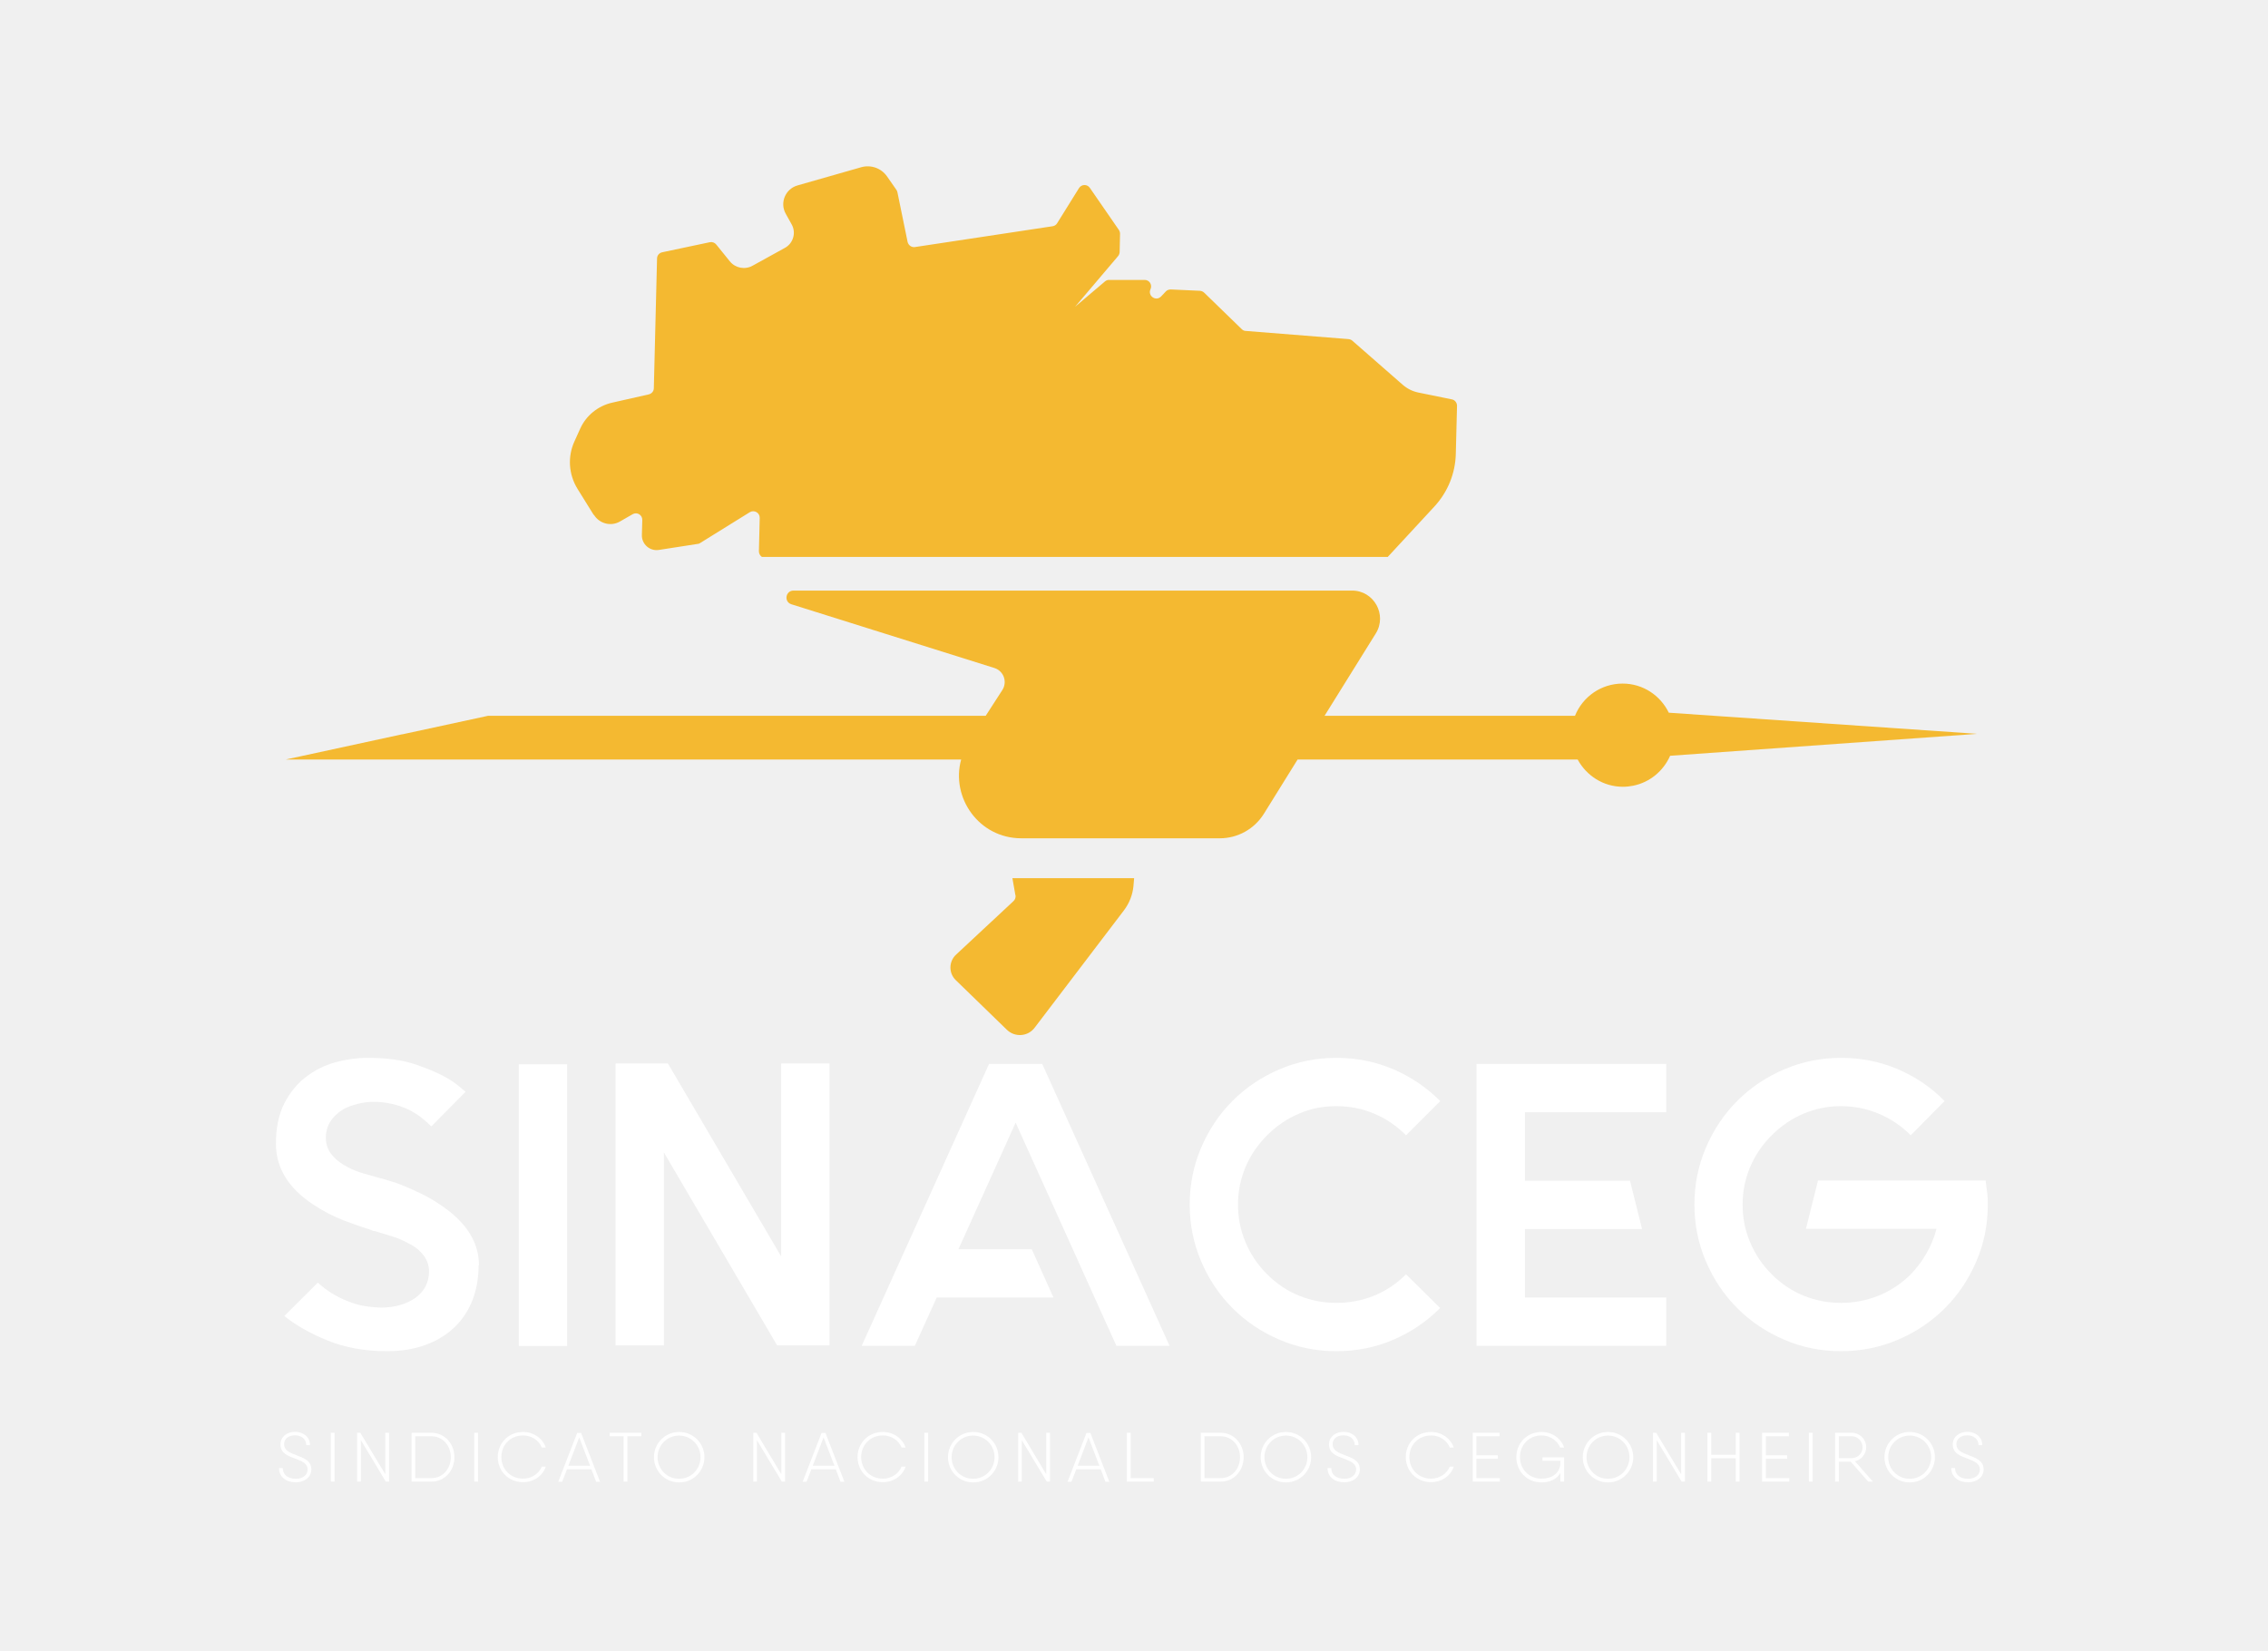
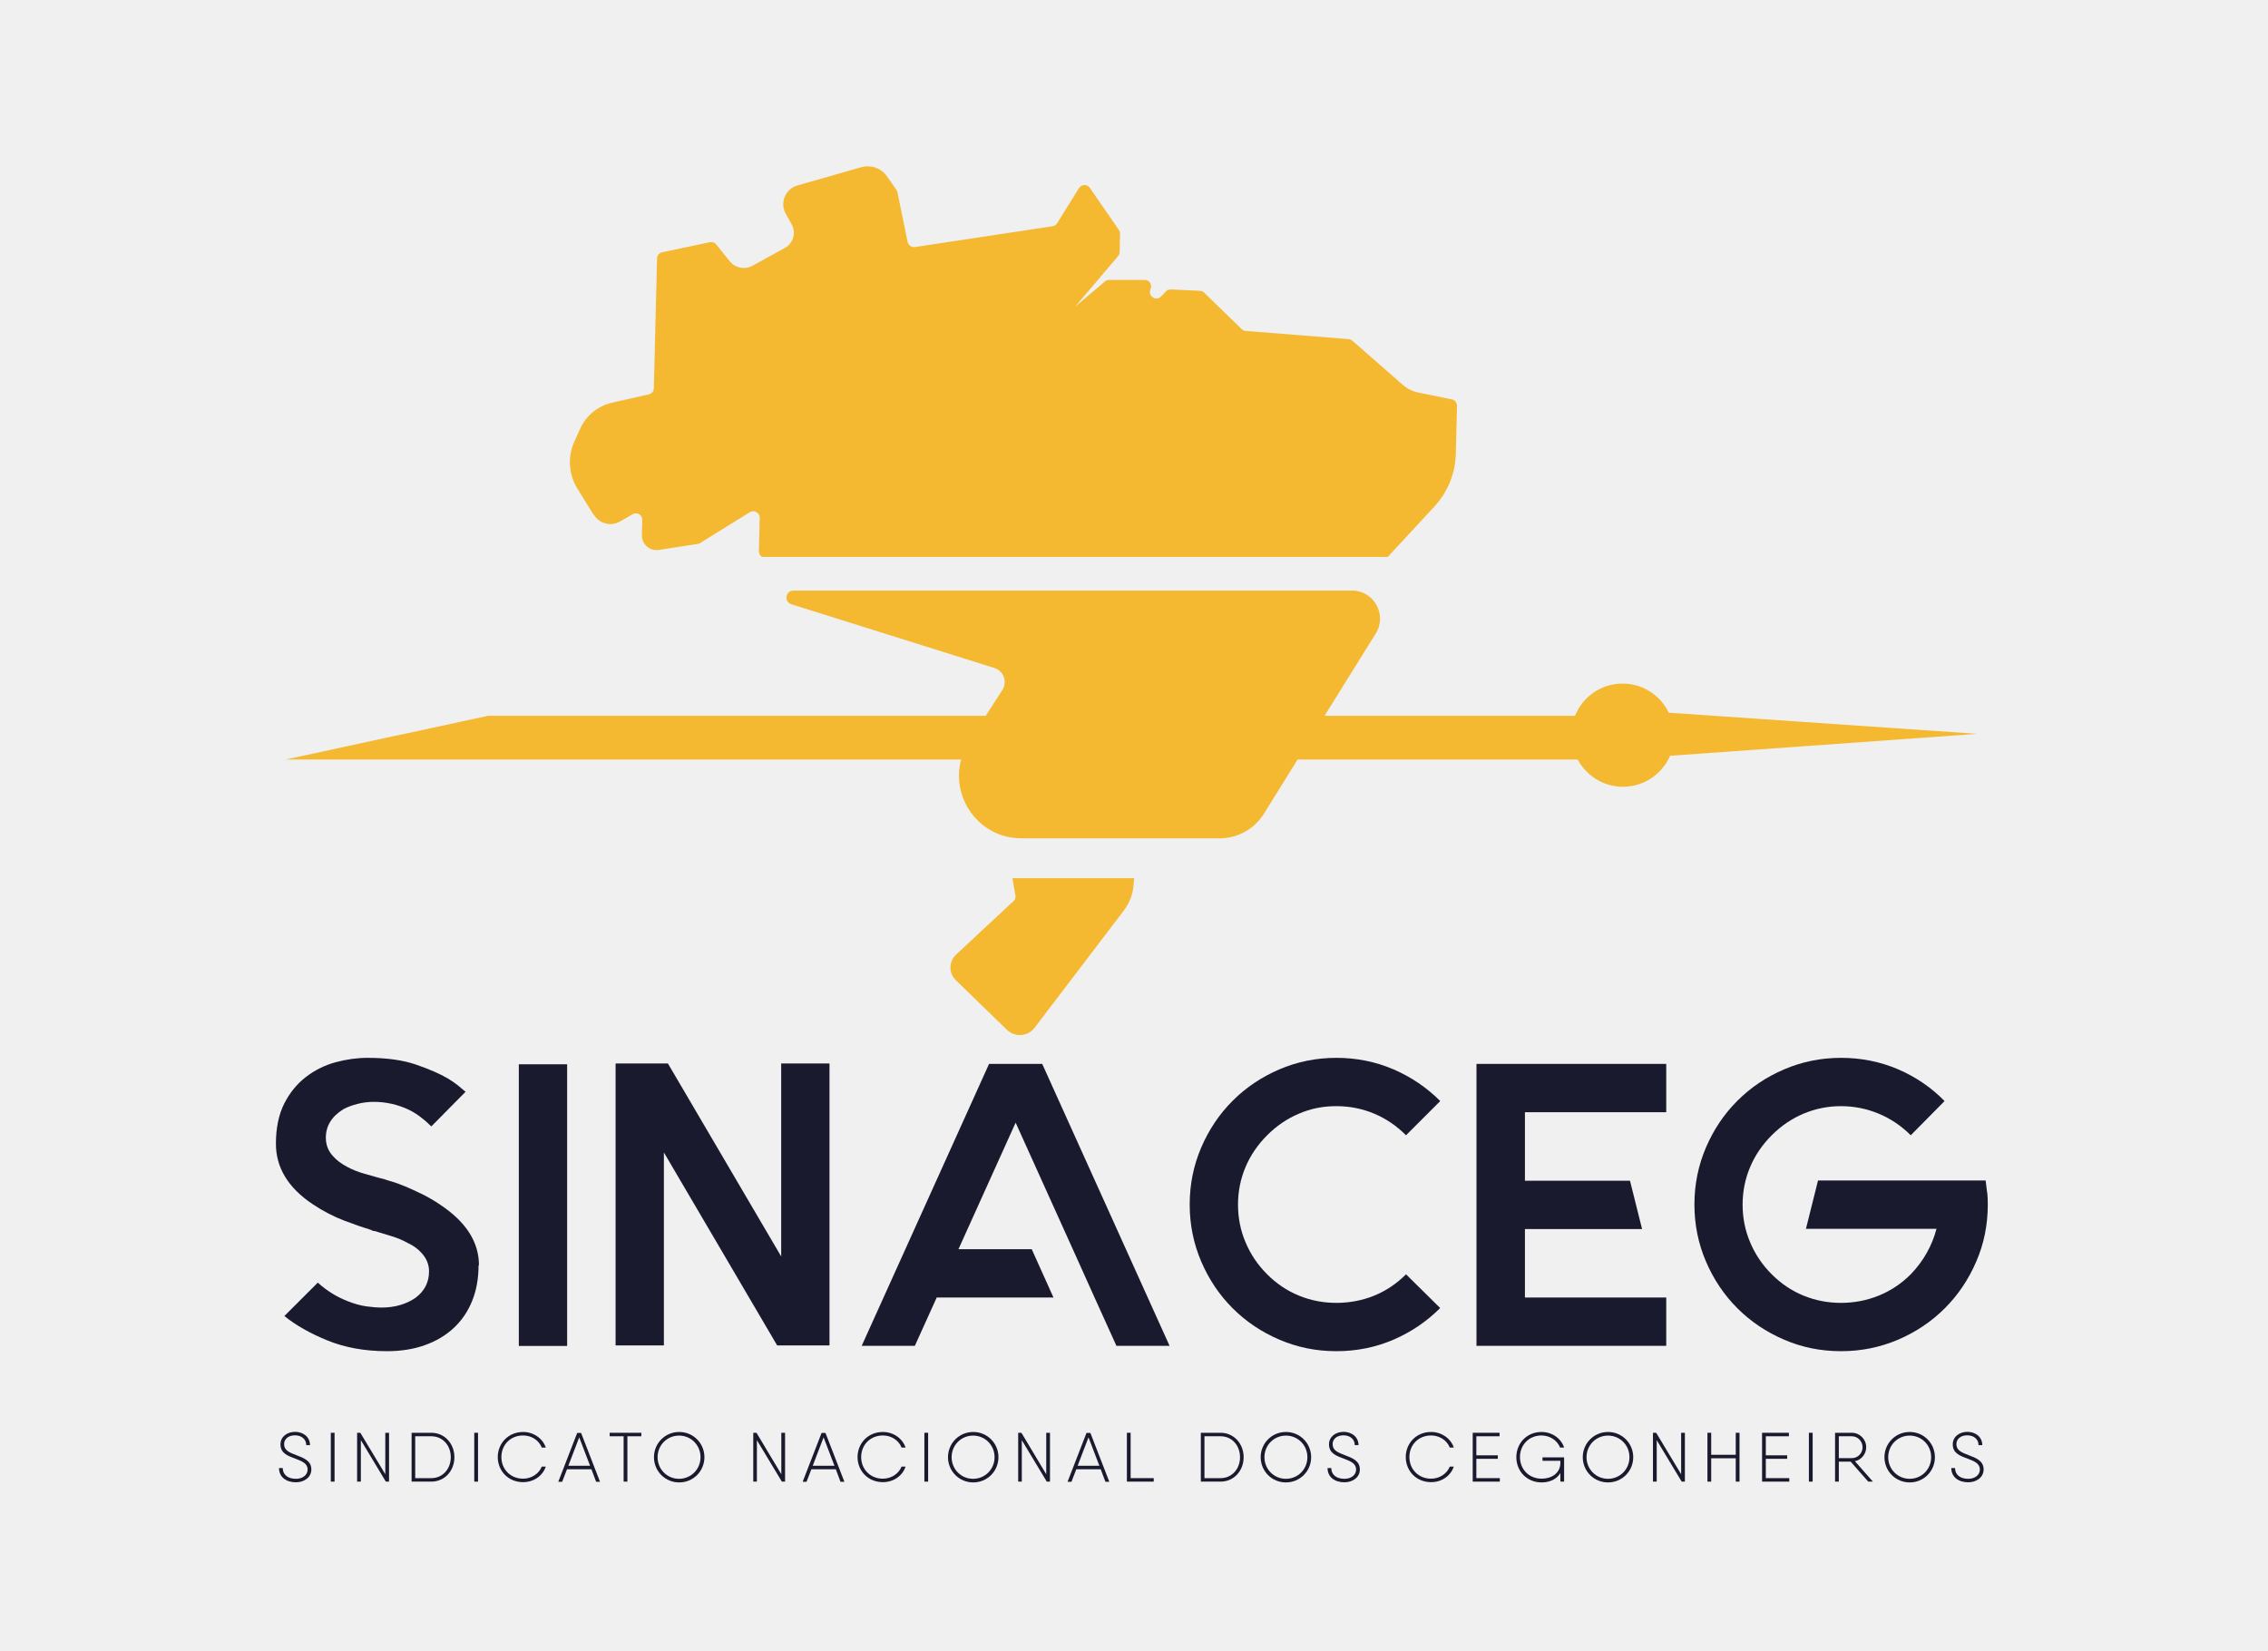
<svg xmlns="http://www.w3.org/2000/svg" width="169" height="123" viewBox="0 0 169 123" fill="none">
  <path d="M147.26 54.68L124.35 53.11C123.73 51.83 122.43 50.94 120.91 50.94C119.3 50.94 117.93 51.93 117.36 53.34H98.7L102.52 47.2C103.38 45.81 102.38 44.01 100.75 44.01H59.13C58.53 44.01 58.4 44.85 58.97 45.03L74.1 49.78C74.79 50 75.08 50.81 74.69 51.42L73.45 53.34H36.37L29.99 54.72H29.96L21.56 56.54L21.29 56.6H71.62C70.84 59.42 72.93 62.47 76.11 62.47H90.89C92.23 62.47 93.47 61.78 94.18 60.64L96.69 56.6H117.56C118.21 57.8 119.47 58.63 120.93 58.63C121.2 58.63 121.45 58.6 121.7 58.55C122.94 58.3 123.95 57.45 124.45 56.32L147.28 54.69L147.26 54.68Z" fill="#F4B931" />
  <path d="M44.26 38.37C44.67 39.03 45.53 39.25 46.2 38.86L47.14 38.32C47.47 38.13 47.87 38.37 47.86 38.75L47.83 39.87C47.81 40.55 48.42 41.09 49.1 40.98L52 40.53C52.06 40.53 52.13 40.5 52.18 40.46L55.87 38.17C56.2 37.97 56.62 38.21 56.61 38.59L56.55 41.08C56.55 41.25 56.63 41.4 56.77 41.5H103.41L106.88 37.75C107.88 36.67 108.45 35.27 108.48 33.8L108.57 30.24C108.57 30.01 108.41 29.8 108.18 29.76L105.68 29.25C105.25 29.16 104.85 28.96 104.52 28.67L100.77 25.39C100.69 25.32 100.59 25.28 100.49 25.27L92.82 24.66C92.71 24.66 92.6 24.6 92.52 24.52L89.73 21.81C89.65 21.73 89.53 21.68 89.42 21.67L87.24 21.57C87.1 21.57 86.96 21.62 86.87 21.72L86.52 22.09C86.14 22.49 85.5 22.05 85.73 21.55C85.88 21.23 85.65 20.86 85.3 20.86H82.67C82.55 20.85 82.44 20.89 82.35 20.96L80.11 22.86L83.31 19.09C83.38 19.01 83.42 18.9 83.43 18.79L83.46 17.42C83.46 17.32 83.43 17.22 83.37 17.13L81.21 14C81.01 13.71 80.59 13.72 80.4 14.02L78.77 16.64C78.7 16.76 78.57 16.84 78.43 16.86L68.18 18.41C67.93 18.45 67.69 18.28 67.63 18.03L66.87 14.32C66.86 14.26 66.83 14.2 66.79 14.14L66.1 13.15C65.67 12.53 64.9 12.26 64.18 12.46L59.42 13.82C58.52 14.08 58.09 15.11 58.55 15.93L58.99 16.72C59.34 17.34 59.11 18.13 58.49 18.47L56.08 19.8C55.51 20.12 54.79 19.98 54.38 19.47L53.37 18.22C53.26 18.08 53.07 18.01 52.89 18.05L49.34 18.8C49.12 18.85 48.96 19.04 48.96 19.26L48.72 28.93C48.72 29.15 48.56 29.34 48.34 29.39L45.6 30.01C44.56 30.25 43.68 30.96 43.24 31.93L42.81 32.88C42.28 34.03 42.37 35.36 43.04 36.44L44.24 38.37H44.26Z" fill="#F4B931" />
  <path d="M75.67 66.71C75.7 66.87 75.64 67.04 75.52 67.15L71.24 71.14C70.69 71.65 70.68 72.52 71.22 73.04L75.03 76.74C75.63 77.32 76.6 77.25 77.1 76.58L83.75 67.84C84.15 67.31 84.4 66.68 84.46 66.02L84.51 65.44H75.44L75.66 66.7L75.67 66.71Z" fill="#F4B931" />
-   <path d="M35.66 94.29C35.66 95.27 35.5 96.16 35.18 96.95C34.86 97.74 34.4 98.41 33.81 98.96C33.22 99.51 32.5 99.94 31.66 100.24C30.82 100.54 29.88 100.69 28.84 100.69C27.18 100.69 25.7 100.42 24.4 99.89C23.1 99.36 22.03 98.75 21.19 98.07L23.68 95.58C24.34 96.18 25.08 96.64 25.9 96.96C26.4 97.16 26.87 97.29 27.31 97.35C27.75 97.41 28.11 97.44 28.39 97.44C28.91 97.44 29.38 97.38 29.82 97.25C30.25 97.12 30.62 96.95 30.95 96.72C31.63 96.22 31.97 95.56 31.97 94.74C31.97 94.24 31.79 93.79 31.43 93.39C31.15 93.07 30.79 92.81 30.35 92.61C29.99 92.41 29.61 92.25 29.21 92.13C28.81 92.01 28.45 91.9 28.13 91.8C28.03 91.76 27.94 91.74 27.86 91.73C27.78 91.73 27.71 91.7 27.65 91.65C27.61 91.65 27.55 91.63 27.47 91.59C27.05 91.47 26.44 91.26 25.65 90.96C24.86 90.66 24.07 90.25 23.29 89.73C21.47 88.51 20.56 87.01 20.56 85.23C20.56 84.05 20.77 83.05 21.18 82.24C21.59 81.43 22.13 80.77 22.79 80.26C23.45 79.75 24.19 79.38 25 79.16C25.81 78.94 26.61 78.83 27.39 78.83C28.83 78.83 30.04 79 31.02 79.34C32 79.68 32.78 80.02 33.36 80.36C33.66 80.54 33.92 80.72 34.13 80.89C34.34 81.06 34.53 81.22 34.69 81.36L32.14 83.94C31.6 83.4 31.05 82.99 30.49 82.71C29.65 82.31 28.77 82.11 27.85 82.11C27.45 82.11 27.05 82.16 26.65 82.26C26.25 82.36 25.9 82.49 25.6 82.65C24.72 83.19 24.28 83.9 24.28 84.78C24.28 85.32 24.46 85.78 24.82 86.16C25.08 86.46 25.44 86.73 25.9 86.97C26.28 87.17 26.68 87.33 27.1 87.45C27.52 87.57 27.91 87.68 28.27 87.78L28.63 87.87C28.73 87.91 28.92 87.97 29.2 88.05C29.48 88.13 29.81 88.25 30.19 88.41C30.57 88.57 30.99 88.76 31.44 88.98C31.89 89.2 32.34 89.46 32.78 89.76C34.72 91.04 35.69 92.55 35.69 94.29" fill="white" />
-   <path d="M42.26 79.31H38.66V100.3H42.26V79.31Z" fill="white" />
-   <path d="M61.81 79.25V100.26H57.91L49.47 85.88V100.26H45.87V79.25H49.77L58.21 93.63V79.25H61.81Z" fill="white" />
-   <path d="M87.15 100.29H83.19L81.56 96.69L79.94 93.09L75.68 83.66L71.42 93.09H76.88L78.5 96.69H69.8L68.17 100.29H64.21L73.7 79.28H77.66L87.15 100.29Z" fill="white" />
-   <path d="M107.32 97.47C106.32 98.47 105.16 99.26 103.84 99.83C102.52 100.4 101.1 100.69 99.58 100.69C98.06 100.69 96.66 100.4 95.33 99.83C94 99.26 92.84 98.48 91.85 97.49C90.86 96.5 90.08 95.34 89.51 94.01C88.94 92.68 88.65 91.26 88.65 89.76C88.65 88.26 88.94 86.84 89.51 85.51C90.08 84.18 90.86 83.02 91.85 82.03C92.84 81.04 94 80.26 95.33 79.69C96.66 79.12 98.08 78.83 99.58 78.83C101.08 78.83 102.52 79.12 103.84 79.69C105.16 80.26 106.32 81.05 107.32 82.05L104.77 84.6C104.07 83.9 103.28 83.36 102.4 82.99C101.52 82.62 100.58 82.43 99.58 82.43C98.58 82.43 97.67 82.61 96.79 82.99C95.91 83.36 95.12 83.9 94.42 84.6C93.72 85.3 93.18 86.09 92.81 86.97C92.44 87.85 92.25 88.78 92.25 89.76C92.25 90.74 92.43 91.68 92.81 92.57C93.18 93.46 93.72 94.26 94.42 94.96C95.12 95.66 95.91 96.19 96.79 96.55C97.67 96.91 98.6 97.09 99.58 97.09C100.56 97.09 101.52 96.91 102.4 96.55C103.28 96.19 104.07 95.66 104.77 94.96L107.32 97.48V97.47Z" fill="white" />
-   <path d="M113.63 82.88V87.99H121.46L122.36 91.59H113.63V96.69H124.16V100.29H110.02V79.28H124.16V82.88H113.63Z" fill="white" />
-   <path d="M148.08 88.86C148.11 89.16 148.12 89.46 148.12 89.76C148.12 91.26 147.84 92.68 147.26 94.01C146.69 95.34 145.91 96.5 144.92 97.49C143.93 98.48 142.77 99.26 141.44 99.83C140.11 100.4 138.69 100.69 137.19 100.69C135.69 100.69 134.27 100.41 132.94 99.83C131.61 99.26 130.45 98.48 129.46 97.49C128.47 96.5 127.69 95.34 127.12 94.01C126.55 92.68 126.26 91.26 126.26 89.76C126.26 88.26 126.55 86.84 127.12 85.51C127.69 84.18 128.47 83.02 129.46 82.03C130.45 81.04 131.61 80.26 132.94 79.69C134.27 79.12 135.69 78.83 137.19 78.83C138.69 78.83 140.13 79.12 141.45 79.69C142.77 80.26 143.92 81.05 144.9 82.05L142.38 84.6C141.68 83.9 140.88 83.36 139.99 82.99C139.1 82.62 138.16 82.43 137.18 82.43C136.2 82.43 135.27 82.62 134.39 82.99C133.51 83.36 132.72 83.9 132.02 84.6C131.32 85.3 130.78 86.09 130.41 86.97C130.04 87.85 129.85 88.78 129.85 89.76C129.85 90.74 130.03 91.68 130.41 92.57C130.78 93.46 131.32 94.26 132.02 94.96C132.72 95.66 133.51 96.19 134.39 96.55C135.27 96.91 136.2 97.09 137.18 97.09C138.16 97.09 139.1 96.91 139.99 96.55C140.88 96.19 141.68 95.66 142.38 94.96C143.32 93.98 143.96 92.85 144.3 91.57H134.57L135.47 87.97H147.96C148 88.27 148.04 88.57 148.07 88.87" fill="white" />
-   <path d="M20.79 109.4H21.07C21.07 109.9 21.46 110.2 22.05 110.2C22.55 110.2 22.92 109.92 22.92 109.51C22.92 109.05 22.5 108.89 22.04 108.71C21.49 108.5 20.9 108.33 20.9 107.63C20.9 107.06 21.4 106.7 21.99 106.7C22.58 106.7 23.1 107.07 23.1 107.69H22.82C22.82 107.25 22.47 106.96 21.98 106.96C21.49 106.96 21.17 107.23 21.17 107.62C21.17 108.09 21.59 108.25 22.06 108.43C22.61 108.64 23.2 108.84 23.2 109.5C23.2 110.09 22.67 110.46 22.05 110.46C21.34 110.46 20.79 110.08 20.79 109.39" fill="white" />
-   <path d="M24.93 106.77H24.65V110.41H24.93V106.77Z" fill="white" />
-   <path d="M28.99 106.77V110.41H28.75L26.89 107.32V110.41H26.61V106.77H26.85L28.71 109.86V106.77H28.99Z" fill="white" />
-   <path d="M33.86 108.59C33.86 109.59 33.15 110.41 32.14 110.41H30.67V106.77H32.14C33.14 106.77 33.86 107.59 33.86 108.59ZM33.59 108.59C33.59 107.73 33 107.03 32.14 107.03H30.94V110.15H32.14C33 110.15 33.59 109.45 33.59 108.59Z" fill="white" />
-   <path d="M35.62 106.77H35.34V110.41H35.62V106.77Z" fill="white" />
-   <path d="M37.09 108.59C37.09 107.55 37.88 106.71 38.98 106.71C39.76 106.71 40.44 107.19 40.67 107.87H40.37C40.16 107.34 39.62 106.97 38.98 106.97C38.02 106.97 37.36 107.69 37.36 108.58C37.36 109.47 38.02 110.19 38.98 110.19C39.61 110.19 40.16 109.82 40.37 109.29H40.67C40.44 109.98 39.77 110.45 38.98 110.45C37.87 110.45 37.09 109.61 37.09 108.57" fill="white" />
-   <path d="M44.07 109.49H42.25L41.89 110.42H41.6L43.01 106.78H43.3L44.71 110.42H44.42L44.07 109.49ZM43.97 109.23L43.16 107.11L42.35 109.23H43.97Z" fill="white" />
-   <path d="M47.79 107.03H46.75V110.41H46.47V107.03H45.43V106.77H46.75H47.79V107.03Z" fill="white" />
-   <path d="M48.73 108.59C48.73 107.55 49.56 106.71 50.61 106.71C51.66 106.71 52.49 107.55 52.49 108.59C52.49 109.63 51.66 110.47 50.61 110.47C49.56 110.47 48.73 109.63 48.73 108.59ZM52.2 108.59C52.2 107.7 51.5 106.98 50.6 106.98C49.7 106.98 49 107.7 49 108.59C49 109.48 49.7 110.2 50.6 110.2C51.5 110.2 52.2 109.48 52.2 108.59Z" fill="white" />
-   <path d="M58.5 106.77V110.41H58.26L56.4 107.32V110.41H56.13V106.77H56.37L58.22 109.86V106.77H58.5Z" fill="white" />
-   <path d="M62.28 109.49H60.46L60.1 110.42H59.81L61.22 106.78H61.51L62.92 110.42H62.63L62.28 109.49ZM62.18 109.23L61.37 107.11L60.56 109.23H62.18Z" fill="white" />
-   <path d="M63.9 108.59C63.9 107.55 64.68 106.71 65.79 106.71C66.57 106.71 67.25 107.19 67.48 107.87H67.18C66.97 107.34 66.43 106.97 65.79 106.97C64.83 106.97 64.17 107.69 64.17 108.58C64.17 109.47 64.83 110.19 65.79 110.19C66.42 110.19 66.97 109.82 67.18 109.29H67.48C67.25 109.98 66.58 110.45 65.79 110.45C64.68 110.45 63.9 109.61 63.9 108.57" fill="white" />
-   <path d="M69.16 106.77H68.88V110.41H69.16V106.77Z" fill="white" />
-   <path d="M70.64 108.59C70.64 107.55 71.47 106.71 72.52 106.71C73.57 106.71 74.4 107.55 74.4 108.59C74.4 109.63 73.57 110.47 72.52 110.47C71.47 110.47 70.64 109.63 70.64 108.59ZM74.11 108.59C74.11 107.7 73.41 106.98 72.51 106.98C71.61 106.98 70.91 107.7 70.91 108.59C70.91 109.48 71.61 110.2 72.51 110.2C73.41 110.2 74.11 109.48 74.11 108.59Z" fill="white" />
-   <path d="M78.24 106.77V110.41H78L76.14 107.32V110.41H75.87V106.77H76.11L77.96 109.86V106.77H78.24Z" fill="white" />
-   <path d="M82.02 109.49H80.2L79.84 110.42H79.55L80.96 106.78H81.25L82.66 110.42H82.37L82.02 109.49ZM81.92 109.23L81.11 107.11L80.3 109.23H81.92Z" fill="white" />
-   <path d="M85.97 110.15V110.41H83.97V106.77H84.25V110.15H85.97Z" fill="white" />
-   <path d="M92.67 108.59C92.67 109.59 91.96 110.41 90.95 110.41H89.48V106.77H90.95C91.95 106.77 92.67 107.59 92.67 108.59ZM92.4 108.59C92.4 107.73 91.81 107.03 90.95 107.03H89.75V110.15H90.95C91.81 110.15 92.4 109.45 92.4 108.59Z" fill="white" />
-   <path d="M93.94 108.59C93.94 107.55 94.77 106.71 95.82 106.71C96.87 106.71 97.7 107.55 97.7 108.59C97.7 109.63 96.87 110.47 95.82 110.47C94.77 110.47 93.94 109.63 93.94 108.59ZM97.42 108.59C97.42 107.7 96.72 106.98 95.82 106.98C94.92 106.98 94.22 107.7 94.22 108.59C94.22 109.48 94.92 110.2 95.82 110.2C96.72 110.2 97.42 109.48 97.42 108.59Z" fill="white" />
-   <path d="M98.92 109.4H99.2C99.2 109.9 99.59 110.2 100.18 110.2C100.68 110.2 101.05 109.92 101.05 109.51C101.05 109.05 100.63 108.89 100.17 108.71C99.62 108.5 99.03 108.33 99.03 107.63C99.03 107.06 99.53 106.7 100.12 106.7C100.71 106.7 101.23 107.07 101.23 107.69H100.95C100.95 107.25 100.6 106.96 100.11 106.96C99.62 106.96 99.3 107.23 99.3 107.62C99.3 108.09 99.72 108.25 100.19 108.43C100.74 108.64 101.33 108.84 101.33 109.5C101.33 110.09 100.8 110.46 100.18 110.46C99.47 110.46 98.92 110.08 98.92 109.39" fill="white" />
-   <path d="M104.75 108.59C104.75 107.55 105.53 106.71 106.64 106.71C107.42 106.71 108.1 107.19 108.33 107.87H108.03C107.82 107.34 107.28 106.97 106.64 106.97C105.68 106.97 105.02 107.69 105.02 108.58C105.02 109.47 105.68 110.19 106.64 110.19C107.27 110.19 107.82 109.82 108.03 109.29H108.33C108.1 109.98 107.43 110.45 106.64 110.45C105.53 110.45 104.75 109.61 104.75 108.57" fill="white" />
-   <path d="M111.76 110.15V110.41H109.86H109.74V106.77H110.01H111.74V107.03H110.01V108.45H111.61V108.71H110.01V110.15H111.76Z" fill="white" />
-   <path d="M116.55 108.62V110.41H116.27V109.77C116 110.24 115.45 110.47 114.88 110.47C113.77 110.47 112.99 109.63 112.99 108.59C112.99 107.55 113.77 106.71 114.87 106.71C115.65 106.71 116.33 107.19 116.55 107.87H116.25C116.04 107.34 115.49 106.97 114.86 106.97C113.92 106.97 113.26 107.69 113.26 108.58C113.26 109.47 113.91 110.19 114.88 110.19C115.6 110.19 116.24 109.8 116.27 109.06V108.86H114.94V108.6H116.55V108.62Z" fill="white" />
-   <path d="M117.94 108.59C117.94 107.55 118.77 106.71 119.82 106.71C120.87 106.71 121.7 107.55 121.7 108.59C121.7 109.63 120.87 110.47 119.82 110.47C118.77 110.47 117.94 109.63 117.94 108.59ZM121.42 108.59C121.42 107.7 120.72 106.98 119.82 106.98C118.92 106.98 118.22 107.7 118.22 108.59C118.22 109.48 118.92 110.2 119.82 110.2C120.72 110.2 121.42 109.48 121.42 108.59Z" fill="white" />
-   <path d="M125.55 106.77V110.41H125.31L123.45 107.32V110.41H123.17V106.77H123.41L125.27 109.86V106.77H125.55Z" fill="white" />
-   <path d="M129.62 106.77V110.41H129.34V108.67H127.51V110.41H127.23V106.77H127.51V108.41H129.34V106.77H129.62Z" fill="white" />
-   <path d="M133.33 110.15V110.41H131.42H131.3V106.77H131.58H133.3V107.03H131.58V108.45H133.17V108.71H131.58V110.15H133.33Z" fill="white" />
-   <path d="M135.07 106.77H134.79V110.41H135.07V106.77Z" fill="white" />
-   <path d="M137.91 108.92H137.02V110.41H136.74V106.77H137.99C138.58 106.77 139.06 107.25 139.06 107.85C139.06 108.35 138.7 108.79 138.22 108.89L139.56 110.41H139.21L137.9 108.92H137.91ZM137.02 108.66H137.99C138.43 108.66 138.79 108.3 138.79 107.85C138.79 107.4 138.43 107.03 137.99 107.03H137.02V108.66Z" fill="white" />
-   <path d="M140.42 108.59C140.42 107.55 141.25 106.71 142.3 106.71C143.35 106.71 144.18 107.55 144.18 108.59C144.18 109.63 143.35 110.47 142.3 110.47C141.25 110.47 140.42 109.63 140.42 108.59ZM143.9 108.59C143.9 107.7 143.2 106.98 142.3 106.98C141.4 106.98 140.7 107.7 140.7 108.59C140.7 109.48 141.4 110.2 142.3 110.2C143.2 110.2 143.9 109.48 143.9 108.59Z" fill="white" />
-   <path d="M145.4 109.4H145.68C145.68 109.9 146.07 110.2 146.66 110.2C147.16 110.2 147.53 109.92 147.53 109.51C147.53 109.05 147.11 108.89 146.65 108.71C146.1 108.5 145.51 108.33 145.51 107.63C145.51 107.06 146.01 106.7 146.6 106.7C147.19 106.7 147.71 107.07 147.71 107.69H147.43C147.43 107.25 147.08 106.96 146.59 106.96C146.1 106.96 145.78 107.23 145.78 107.62C145.78 108.09 146.2 108.25 146.67 108.43C147.22 108.64 147.81 108.84 147.81 109.5C147.81 110.09 147.28 110.46 146.66 110.46C145.95 110.46 145.4 110.08 145.4 109.39" fill="white" />
+   <path d="M35.66 94.29C35.66 95.27 35.5 96.16 35.18 96.95C34.86 97.74 34.4 98.41 33.81 98.96C33.22 99.51 32.5 99.94 31.66 100.24C30.82 100.54 29.88 100.69 28.84 100.69C27.18 100.69 25.7 100.42 24.4 99.89C23.1 99.36 22.03 98.75 21.19 98.07L23.68 95.58C24.34 96.18 25.08 96.64 25.9 96.96C26.4 97.16 26.87 97.29 27.31 97.35C27.75 97.41 28.11 97.44 28.39 97.44C28.91 97.44 29.38 97.38 29.82 97.25C30.25 97.12 30.62 96.95 30.95 96.72C31.63 96.22 31.97 95.56 31.97 94.74C31.97 94.24 31.79 93.79 31.43 93.39C31.15 93.07 30.79 92.81 30.35 92.61C29.99 92.41 29.61 92.25 29.21 92.13C28.81 92.01 28.45 91.9 28.13 91.8C28.03 91.76 27.94 91.74 27.86 91.73C27.78 91.73 27.71 91.7 27.65 91.65C27.61 91.65 27.55 91.63 27.47 91.59C27.05 91.47 26.44 91.26 25.65 90.96C24.86 90.66 24.07 90.25 23.29 89.73C21.47 88.51 20.56 87.01 20.56 85.23C20.56 84.05 20.77 83.05 21.18 82.24C21.59 81.43 22.13 80.77 22.79 80.26C23.45 79.75 24.19 79.38 25 79.16C25.81 78.94 26.61 78.83 27.39 78.83C28.83 78.83 30.04 79 31.02 79.34C32 79.68 32.78 80.02 33.36 80.36C33.66 80.54 33.92 80.72 34.13 80.89C34.34 81.06 34.53 81.22 34.69 81.36L32.14 83.94C31.6 83.4 31.05 82.99 30.49 82.71C29.65 82.31 28.77 82.11 27.85 82.11C27.45 82.11 27.05 82.16 26.65 82.26C26.25 82.36 25.9 82.49 25.6 82.65C24.72 83.19 24.28 83.9 24.28 84.78C24.28 85.32 24.46 85.78 24.82 86.16C25.08 86.46 25.44 86.73 25.9 86.97C26.28 87.17 26.68 87.33 27.1 87.45C27.52 87.57 27.91 87.68 28.27 87.78L28.63 87.87C28.73 87.91 28.92 87.97 29.2 88.05C29.48 88.13 29.81 88.25 30.19 88.41C30.57 88.57 30.99 88.76 31.44 88.98C31.89 89.2 32.34 89.46 32.78 89.76C34.72 91.04 35.69 92.55 35.69 94.29" fill="#1a1a2e" />
+   <path d="M42.26 79.31H38.66V100.3H42.26V79.31Z" fill="#1a1a2e" />
+   <path d="M61.81 79.25V100.26H57.91L49.47 85.88V100.26H45.87V79.25H49.77L58.21 93.63V79.25H61.81Z" fill="#1a1a2e" />
+   <path d="M87.15 100.29H83.19L81.56 96.69L79.94 93.09L75.68 83.66L71.42 93.09H76.88L78.5 96.69H69.8L68.17 100.29H64.21L73.7 79.28H77.66L87.15 100.29Z" fill="#1a1a2e" />
+   <path d="M107.32 97.47C106.32 98.47 105.16 99.26 103.84 99.83C102.52 100.4 101.1 100.69 99.58 100.69C98.06 100.69 96.66 100.4 95.33 99.83C94 99.26 92.84 98.48 91.85 97.49C90.86 96.5 90.08 95.34 89.51 94.01C88.94 92.68 88.65 91.26 88.65 89.76C88.65 88.26 88.94 86.84 89.51 85.51C90.08 84.18 90.86 83.02 91.85 82.03C92.84 81.04 94 80.26 95.33 79.69C96.66 79.12 98.08 78.83 99.58 78.83C101.08 78.83 102.52 79.12 103.84 79.69C105.16 80.26 106.32 81.05 107.32 82.05L104.77 84.6C104.07 83.9 103.28 83.36 102.4 82.99C101.52 82.62 100.58 82.43 99.58 82.43C98.58 82.43 97.67 82.61 96.79 82.99C95.91 83.36 95.12 83.9 94.42 84.6C93.72 85.3 93.18 86.09 92.81 86.97C92.44 87.85 92.25 88.78 92.25 89.76C92.25 90.74 92.43 91.68 92.81 92.57C93.18 93.46 93.72 94.26 94.42 94.96C95.12 95.66 95.91 96.19 96.79 96.55C97.67 96.91 98.6 97.09 99.58 97.09C100.56 97.09 101.52 96.91 102.4 96.55C103.28 96.19 104.07 95.66 104.77 94.96L107.32 97.48V97.47Z" fill="#1a1a2e" />
+   <path d="M113.63 82.88V87.99H121.46L122.36 91.59H113.63V96.69H124.16V100.29H110.02V79.28H124.16V82.88H113.63Z" fill="#1a1a2e" />
+   <path d="M148.08 88.86C148.11 89.16 148.12 89.46 148.12 89.76C148.12 91.26 147.84 92.68 147.26 94.01C146.69 95.34 145.91 96.5 144.92 97.49C143.93 98.48 142.77 99.26 141.44 99.83C140.11 100.4 138.69 100.69 137.19 100.69C135.69 100.69 134.27 100.41 132.94 99.83C131.61 99.26 130.45 98.48 129.46 97.49C128.47 96.5 127.69 95.34 127.12 94.01C126.55 92.68 126.26 91.26 126.26 89.76C126.26 88.26 126.55 86.84 127.12 85.51C127.69 84.18 128.47 83.02 129.46 82.03C130.45 81.04 131.61 80.26 132.94 79.69C134.27 79.12 135.69 78.83 137.19 78.83C138.69 78.83 140.13 79.12 141.45 79.69C142.77 80.26 143.92 81.05 144.9 82.05L142.38 84.6C141.68 83.9 140.88 83.36 139.99 82.99C139.1 82.62 138.16 82.43 137.18 82.43C136.2 82.43 135.27 82.62 134.39 82.99C133.51 83.36 132.72 83.9 132.02 84.6C131.32 85.3 130.78 86.09 130.41 86.97C130.04 87.85 129.85 88.78 129.85 89.76C129.85 90.74 130.03 91.68 130.41 92.57C130.78 93.46 131.32 94.26 132.02 94.96C132.72 95.66 133.51 96.19 134.39 96.55C135.27 96.91 136.2 97.09 137.18 97.09C138.16 97.09 139.1 96.91 139.99 96.55C140.88 96.19 141.68 95.66 142.38 94.96C143.32 93.98 143.96 92.85 144.3 91.57H134.57L135.47 87.97H147.96C148 88.27 148.04 88.57 148.07 88.87" fill="#1a1a2e" />
+   <path d="M20.79 109.4H21.07C21.07 109.9 21.46 110.2 22.05 110.2C22.55 110.2 22.92 109.92 22.92 109.51C22.92 109.05 22.5 108.89 22.04 108.71C21.49 108.5 20.9 108.33 20.9 107.63C20.9 107.06 21.4 106.7 21.99 106.7C22.58 106.7 23.1 107.07 23.1 107.69H22.82C22.82 107.25 22.47 106.96 21.98 106.96C21.49 106.96 21.17 107.23 21.17 107.62C21.17 108.09 21.59 108.25 22.06 108.43C22.61 108.64 23.2 108.84 23.2 109.5C23.2 110.09 22.67 110.46 22.05 110.46C21.34 110.46 20.79 110.08 20.79 109.39" fill="#1a1a2e" />
+   <path d="M24.93 106.77H24.65V110.41H24.93V106.77Z" fill="#1a1a2e" />
+   <path d="M28.99 106.77V110.41H28.75L26.89 107.32V110.41H26.61V106.77H26.85L28.71 109.86V106.77H28.99Z" fill="#1a1a2e" />
+   <path d="M33.86 108.59C33.86 109.59 33.15 110.41 32.14 110.41H30.67V106.77H32.14C33.14 106.77 33.86 107.59 33.86 108.59ZM33.59 108.59C33.59 107.73 33 107.03 32.14 107.03H30.94V110.15H32.14C33 110.15 33.59 109.45 33.59 108.59Z" fill="#1a1a2e" />
+   <path d="M35.62 106.77H35.34V110.41H35.62V106.77Z" fill="#1a1a2e" />
+   <path d="M37.09 108.59C37.09 107.55 37.88 106.71 38.98 106.71C39.76 106.71 40.44 107.19 40.67 107.87H40.37C40.16 107.34 39.62 106.97 38.98 106.97C38.02 106.97 37.36 107.69 37.36 108.58C37.36 109.47 38.02 110.19 38.98 110.19C39.61 110.19 40.16 109.82 40.37 109.29H40.67C40.44 109.98 39.77 110.45 38.98 110.45C37.87 110.45 37.09 109.61 37.09 108.57" fill="#1a1a2e" />
+   <path d="M44.07 109.49H42.25L41.89 110.42H41.6L43.01 106.78H43.3L44.71 110.42H44.42L44.07 109.49ZM43.97 109.23L43.16 107.11L42.35 109.23H43.97Z" fill="#1a1a2e" />
+   <path d="M47.79 107.03H46.75V110.41H46.47V107.03H45.43V106.77H46.75H47.79V107.03Z" fill="#1a1a2e" />
+   <path d="M48.73 108.59C48.73 107.55 49.56 106.71 50.61 106.71C51.66 106.71 52.49 107.55 52.49 108.59C52.49 109.63 51.66 110.47 50.61 110.47C49.56 110.47 48.73 109.63 48.73 108.59ZM52.2 108.59C52.2 107.7 51.5 106.98 50.6 106.98C49.7 106.98 49 107.7 49 108.59C49 109.48 49.7 110.2 50.6 110.2C51.5 110.2 52.2 109.48 52.2 108.59Z" fill="#1a1a2e" />
+   <path d="M58.5 106.77V110.41H58.26L56.4 107.32V110.41H56.13V106.77H56.37L58.22 109.86V106.77H58.5Z" fill="#1a1a2e" />
+   <path d="M62.28 109.49H60.46L60.1 110.42H59.81L61.22 106.78H61.51L62.92 110.42H62.63L62.28 109.49ZM62.18 109.23L61.37 107.11L60.56 109.23H62.18Z" fill="#1a1a2e" />
+   <path d="M63.9 108.59C63.9 107.55 64.68 106.71 65.79 106.71C66.57 106.71 67.25 107.19 67.48 107.87H67.18C66.97 107.34 66.43 106.97 65.79 106.97C64.83 106.97 64.17 107.69 64.17 108.58C64.17 109.47 64.83 110.19 65.79 110.19C66.42 110.19 66.97 109.82 67.18 109.29H67.48C67.25 109.98 66.58 110.45 65.79 110.45C64.68 110.45 63.9 109.61 63.9 108.57" fill="#1a1a2e" />
+   <path d="M69.16 106.77H68.88V110.41H69.16V106.77Z" fill="#1a1a2e" />
+   <path d="M70.64 108.59C70.64 107.55 71.47 106.71 72.52 106.71C73.57 106.71 74.4 107.55 74.4 108.59C74.4 109.63 73.57 110.47 72.52 110.47C71.47 110.47 70.64 109.63 70.64 108.59ZM74.11 108.59C74.11 107.7 73.41 106.98 72.51 106.98C71.61 106.98 70.91 107.7 70.91 108.59C70.91 109.48 71.61 110.2 72.51 110.2C73.41 110.2 74.11 109.48 74.11 108.59Z" fill="#1a1a2e" />
+   <path d="M78.24 106.77V110.41H78L76.14 107.32V110.41H75.87V106.77H76.11L77.96 109.86V106.77H78.24Z" fill="#1a1a2e" />
+   <path d="M82.02 109.49H80.2L79.84 110.42H79.55L80.96 106.78H81.25L82.66 110.42H82.37L82.02 109.49ZM81.92 109.23L81.11 107.11L80.3 109.23H81.92Z" fill="#1a1a2e" />
+   <path d="M85.97 110.15V110.41H83.97V106.77H84.25V110.15H85.97Z" fill="#1a1a2e" />
+   <path d="M92.67 108.59C92.67 109.59 91.96 110.41 90.95 110.41H89.48V106.77H90.95C91.95 106.77 92.67 107.59 92.67 108.59ZM92.4 108.59C92.4 107.73 91.81 107.03 90.95 107.03H89.75V110.15H90.95C91.81 110.15 92.4 109.45 92.4 108.59Z" fill="#1a1a2e" />
+   <path d="M93.94 108.59C93.94 107.55 94.77 106.71 95.82 106.71C96.87 106.71 97.7 107.55 97.7 108.59C97.7 109.63 96.87 110.47 95.82 110.47C94.77 110.47 93.94 109.63 93.94 108.59ZM97.42 108.59C97.42 107.7 96.72 106.98 95.82 106.98C94.92 106.98 94.22 107.7 94.22 108.59C94.22 109.48 94.92 110.2 95.82 110.2C96.72 110.2 97.42 109.48 97.42 108.59Z" fill="#1a1a2e" />
+   <path d="M98.92 109.4H99.2C99.2 109.9 99.59 110.2 100.18 110.2C100.68 110.2 101.05 109.92 101.05 109.51C101.05 109.05 100.63 108.89 100.17 108.71C99.62 108.5 99.03 108.33 99.03 107.63C99.03 107.06 99.53 106.7 100.12 106.7C100.71 106.7 101.23 107.07 101.23 107.69H100.95C100.95 107.25 100.6 106.96 100.11 106.96C99.62 106.96 99.3 107.23 99.3 107.62C99.3 108.09 99.72 108.25 100.19 108.43C100.74 108.64 101.33 108.84 101.33 109.5C101.33 110.09 100.8 110.46 100.18 110.46C99.47 110.46 98.92 110.08 98.92 109.39" fill="#1a1a2e" />
+   <path d="M104.75 108.59C104.75 107.55 105.53 106.71 106.64 106.71C107.42 106.71 108.1 107.19 108.33 107.87H108.03C107.82 107.34 107.28 106.97 106.64 106.97C105.68 106.97 105.02 107.69 105.02 108.58C105.02 109.47 105.68 110.19 106.64 110.19C107.27 110.19 107.82 109.82 108.03 109.29H108.33C108.1 109.98 107.43 110.45 106.64 110.45C105.53 110.45 104.75 109.61 104.75 108.57" fill="#1a1a2e" />
+   <path d="M111.76 110.15V110.41H109.86H109.74V106.77H110.01H111.74V107.03H110.01V108.45H111.61V108.71H110.01V110.15H111.76Z" fill="#1a1a2e" />
+   <path d="M116.55 108.62V110.41H116.27V109.77C116 110.24 115.45 110.47 114.88 110.47C113.77 110.47 112.99 109.63 112.99 108.59C112.99 107.55 113.77 106.71 114.87 106.71C115.65 106.71 116.33 107.19 116.55 107.87H116.25C116.04 107.34 115.49 106.97 114.86 106.97C113.92 106.97 113.26 107.69 113.26 108.58C113.26 109.47 113.91 110.19 114.88 110.19C115.6 110.19 116.24 109.8 116.27 109.06V108.86H114.94V108.6H116.55V108.62Z" fill="#1a1a2e" />
+   <path d="M117.94 108.59C117.94 107.55 118.77 106.71 119.82 106.71C120.87 106.71 121.7 107.55 121.7 108.59C121.7 109.63 120.87 110.47 119.82 110.47C118.77 110.47 117.94 109.63 117.94 108.59ZM121.42 108.59C121.42 107.7 120.72 106.98 119.82 106.98C118.92 106.98 118.22 107.7 118.22 108.59C118.22 109.48 118.92 110.2 119.82 110.2C120.72 110.2 121.42 109.48 121.42 108.59Z" fill="#1a1a2e" />
+   <path d="M125.55 106.77V110.41H125.31L123.45 107.32V110.41H123.17V106.77H123.41L125.27 109.86V106.77H125.55Z" fill="#1a1a2e" />
+   <path d="M129.62 106.77V110.41H129.34V108.67H127.51V110.41H127.23V106.77H127.51V108.41H129.34V106.77H129.62Z" fill="#1a1a2e" />
+   <path d="M133.33 110.15V110.41H131.42H131.3V106.77H131.58H133.3V107.03H131.58V108.45H133.17V108.71H131.58V110.15H133.33Z" fill="#1a1a2e" />
+   <path d="M135.07 106.77H134.79V110.41H135.07V106.77Z" fill="#1a1a2e" />
+   <path d="M137.91 108.92H137.02V110.41H136.74V106.77H137.99C138.58 106.77 139.06 107.25 139.06 107.85C139.06 108.35 138.7 108.79 138.22 108.89L139.56 110.41H139.21L137.9 108.92H137.91ZM137.02 108.66H137.99C138.43 108.66 138.79 108.3 138.79 107.85C138.79 107.4 138.43 107.03 137.99 107.03H137.02V108.66Z" fill="#1a1a2e" />
+   <path d="M140.42 108.59C140.42 107.55 141.25 106.71 142.3 106.71C143.35 106.71 144.18 107.55 144.18 108.59C144.18 109.63 143.35 110.47 142.3 110.47C141.25 110.47 140.42 109.63 140.42 108.59ZM143.9 108.59C143.9 107.7 143.2 106.98 142.3 106.98C141.4 106.98 140.7 107.7 140.7 108.59C140.7 109.48 141.4 110.2 142.3 110.2C143.2 110.2 143.9 109.48 143.9 108.59Z" fill="#1a1a2e" />
+   <path d="M145.4 109.4H145.68C145.68 109.9 146.07 110.2 146.66 110.2C147.16 110.2 147.53 109.92 147.53 109.51C147.53 109.05 147.11 108.89 146.65 108.71C146.1 108.5 145.51 108.33 145.51 107.63C145.51 107.06 146.01 106.7 146.6 106.7C147.19 106.7 147.71 107.07 147.71 107.69H147.43C147.43 107.25 147.08 106.96 146.59 106.96C146.1 106.96 145.78 107.23 145.78 107.62C145.78 108.09 146.2 108.25 146.67 108.43C147.22 108.64 147.81 108.84 147.81 109.5C147.81 110.09 147.28 110.46 146.66 110.46C145.95 110.46 145.4 110.08 145.4 109.39" fill="#1a1a2e" />
</svg>
